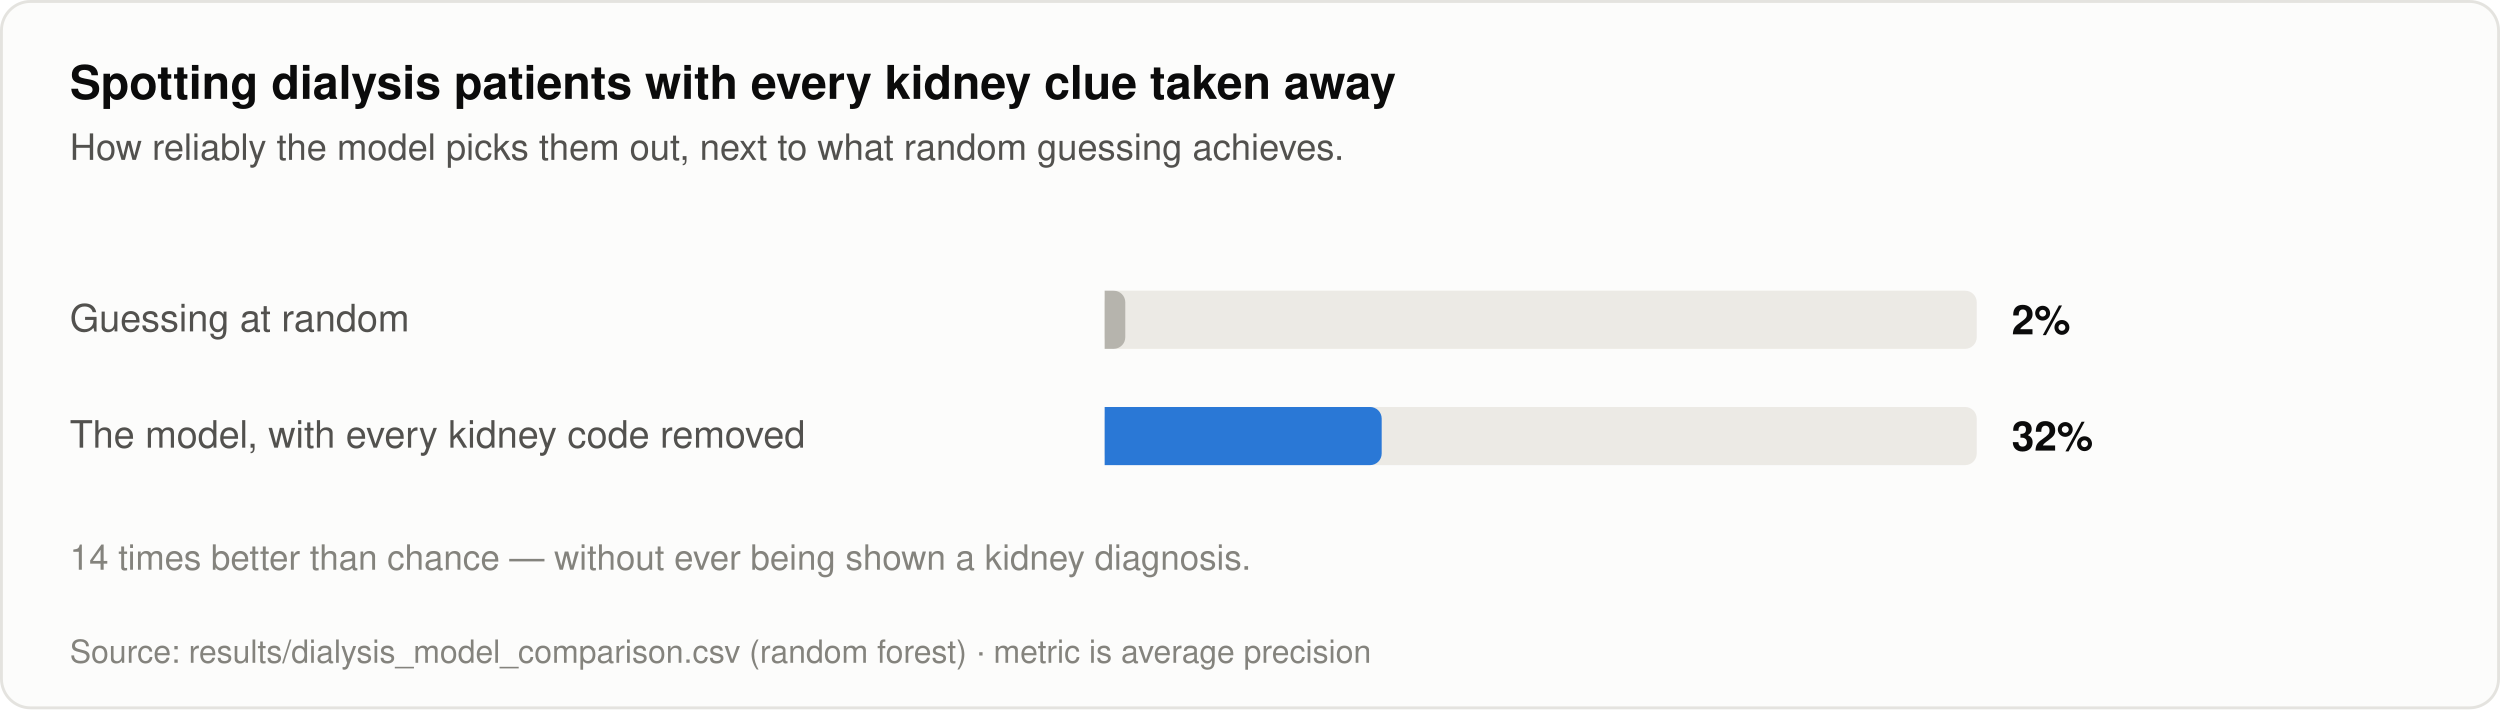
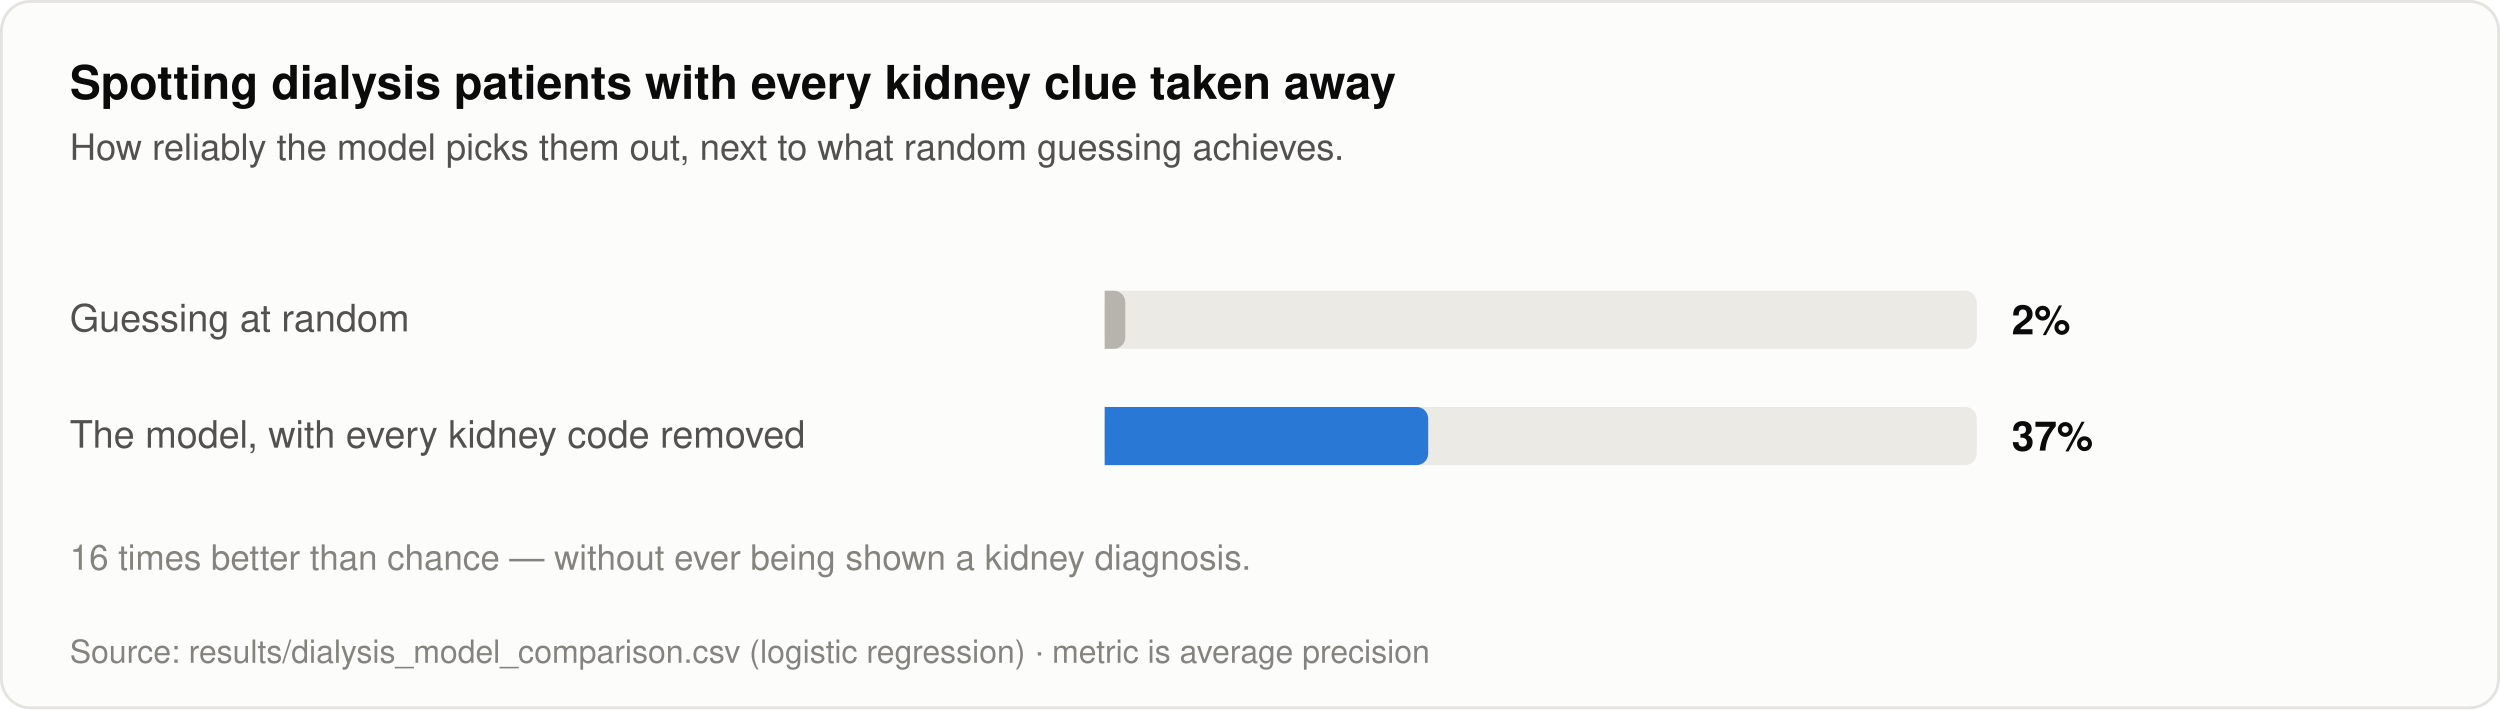
<svg xmlns="http://www.w3.org/2000/svg" viewBox="0 0 860 244" width="860" height="244" role="img" aria-label="Spotting dialysis patients with every kidney clue taken away">
  <rect x="0.5" y="0.5" width="859" height="243" rx="10" fill="#fcfcfb" stroke="#e4e3df" />
  <text x="24.0" y="34.0" font-family="-apple-system,BlinkMacSystemFont,'Segoe UI',Helvetica,Arial,sans-serif" font-size="16" font-weight="600" fill="#0b0b0b" text-anchor="start">Spotting dialysis patients with every kidney clue taken away</text>
  <text x="24.0" y="55.0" font-family="-apple-system,BlinkMacSystemFont,'Segoe UI',Helvetica,Arial,sans-serif" font-size="12.5" font-weight="400" fill="#52514e" text-anchor="start">How reliably the model picks them out, next to what random guessing achieves.</text>
  <text x="24.0" y="114.0" font-family="-apple-system,BlinkMacSystemFont,'Segoe UI',Helvetica,Arial,sans-serif" font-size="13" font-weight="400" fill="#52514e" text-anchor="start">Guessing at random</text>
  <rect x="380" y="100" width="300" height="20" fill="#eceae5" rx="4" />
  <path d="M380.0,100.0 H383.1 a4,4 0 0 1 4,4 V116.0 a4,4 0 0 1 -4,4 H380.0 Z" fill="#b6b4ad" />
  <text x="692.0" y="115.0" font-family="-apple-system,BlinkMacSystemFont,'Segoe UI',Helvetica,Arial,sans-serif" font-size="14" font-weight="600" fill="#0b0b0b" text-anchor="start">2%</text>
  <text x="24.0" y="154.0" font-family="-apple-system,BlinkMacSystemFont,'Segoe UI',Helvetica,Arial,sans-serif" font-size="13" font-weight="400" fill="#52514e" text-anchor="start">The model, with every kidney code removed</text>
  <rect x="380" y="140" width="300" height="20" fill="#eceae5" rx="4" />
-   <path d="M380.0,140.0 H471.3 a4,4 0 0 1 4,4 V156.0 a4,4 0 0 1 -4,4 H380.0 Z" fill="#2a78d6" />
-   <text x="692.0" y="155.0" font-family="-apple-system,BlinkMacSystemFont,'Segoe UI',Helvetica,Arial,sans-serif" font-size="14" font-weight="600" fill="#0b0b0b" text-anchor="start">32%</text>
-   <text x="24.0" y="196.0" font-family="-apple-system,BlinkMacSystemFont,'Segoe UI',Helvetica,Arial,sans-serif" font-size="12" font-weight="400" fill="#84837d" text-anchor="start">14 times better than chance — without ever being shown a kidney diagnosis.</text>
-   <text x="24.0" y="228.0" font-family="-apple-system,BlinkMacSystemFont,'Segoe UI',Helvetica,Arial,sans-serif" font-size="11" font-weight="400" fill="#84837d" text-anchor="start">Source: results/dialysis_model_comparison.csv (random forest) · metric is average precision</text>
+   <path d="M380.0,140.0 H487.3 a4,4 0 0 1 4,4 V156.0 a4,4 0 0 1 -4,4 H380.0 Z" fill="#2a78d6" />
+   <text x="692.0" y="155.0" font-family="-apple-system,BlinkMacSystemFont,'Segoe UI',Helvetica,Arial,sans-serif" font-size="14" font-weight="600" fill="#0b0b0b" text-anchor="start">37%</text>
+   <text x="24.0" y="196.0" font-family="-apple-system,BlinkMacSystemFont,'Segoe UI',Helvetica,Arial,sans-serif" font-size="12" font-weight="400" fill="#84837d" text-anchor="start">16 times better than chance — without ever being shown a kidney diagnosis.</text>
+   <text x="24.0" y="228.0" font-family="-apple-system,BlinkMacSystemFont,'Segoe UI',Helvetica,Arial,sans-serif" font-size="11" font-weight="400" fill="#84837d" text-anchor="start">Source: results/dialysis_model_comparison.csv (logistic regression) · metric is average precision</text>
</svg>
